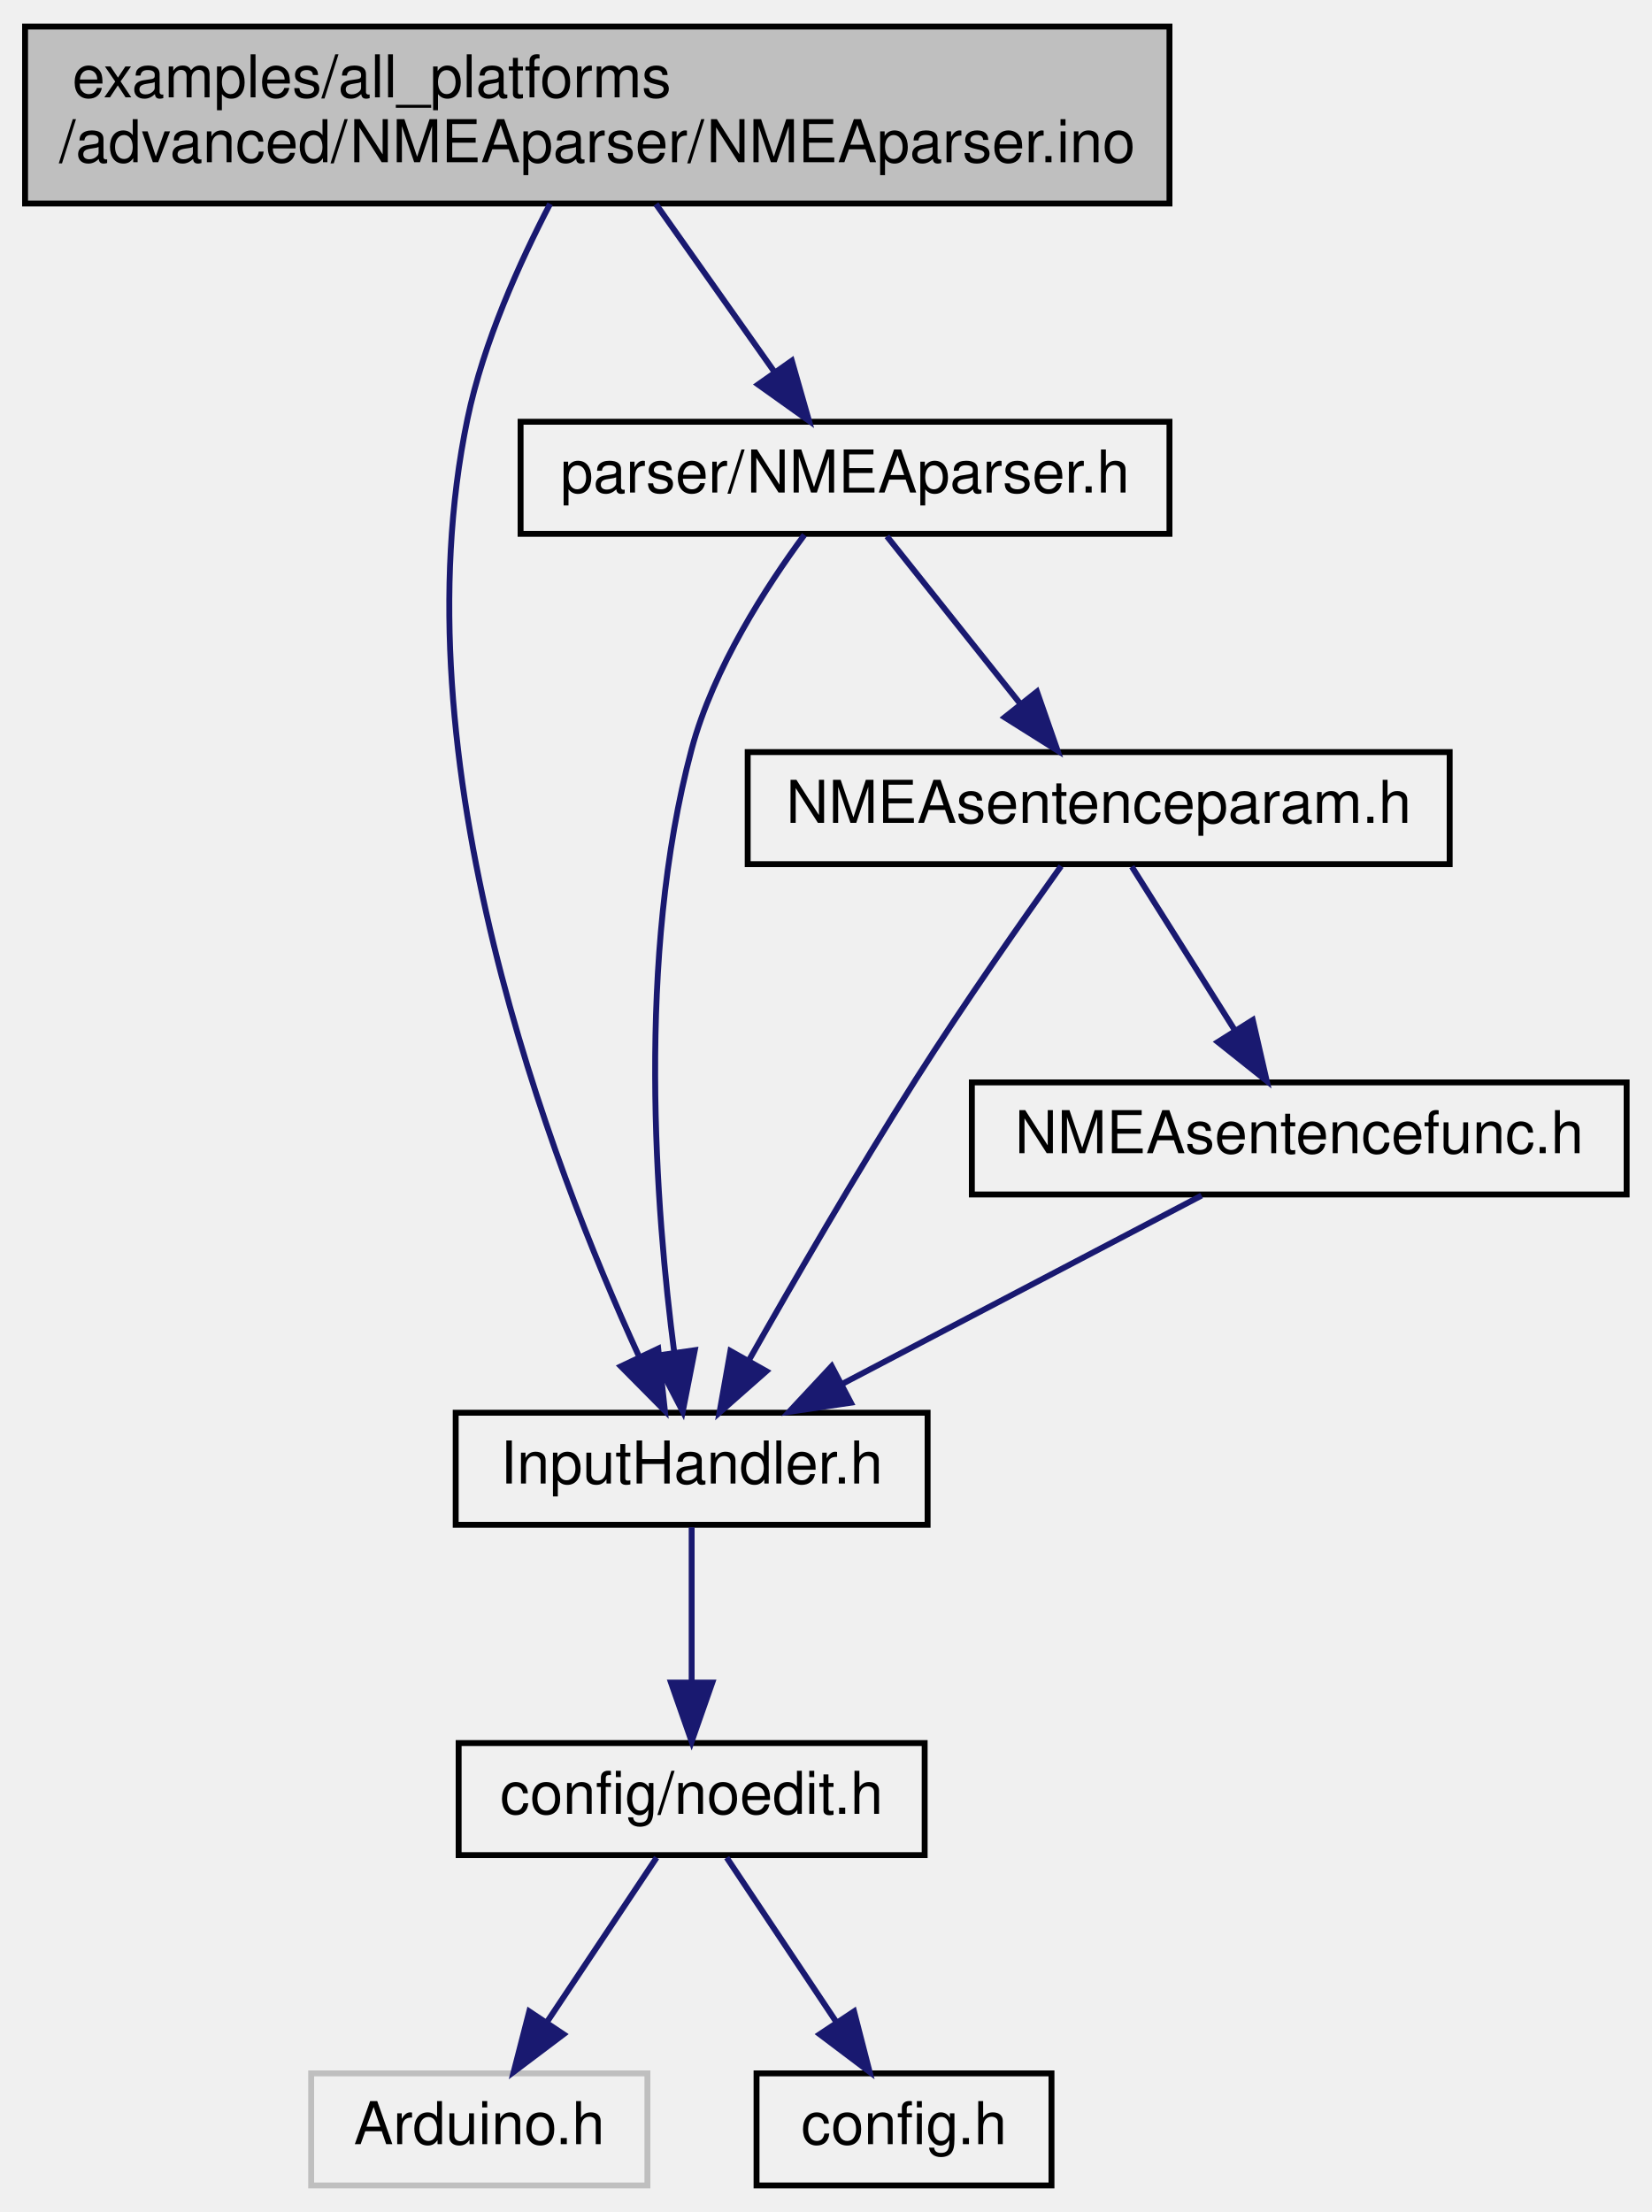
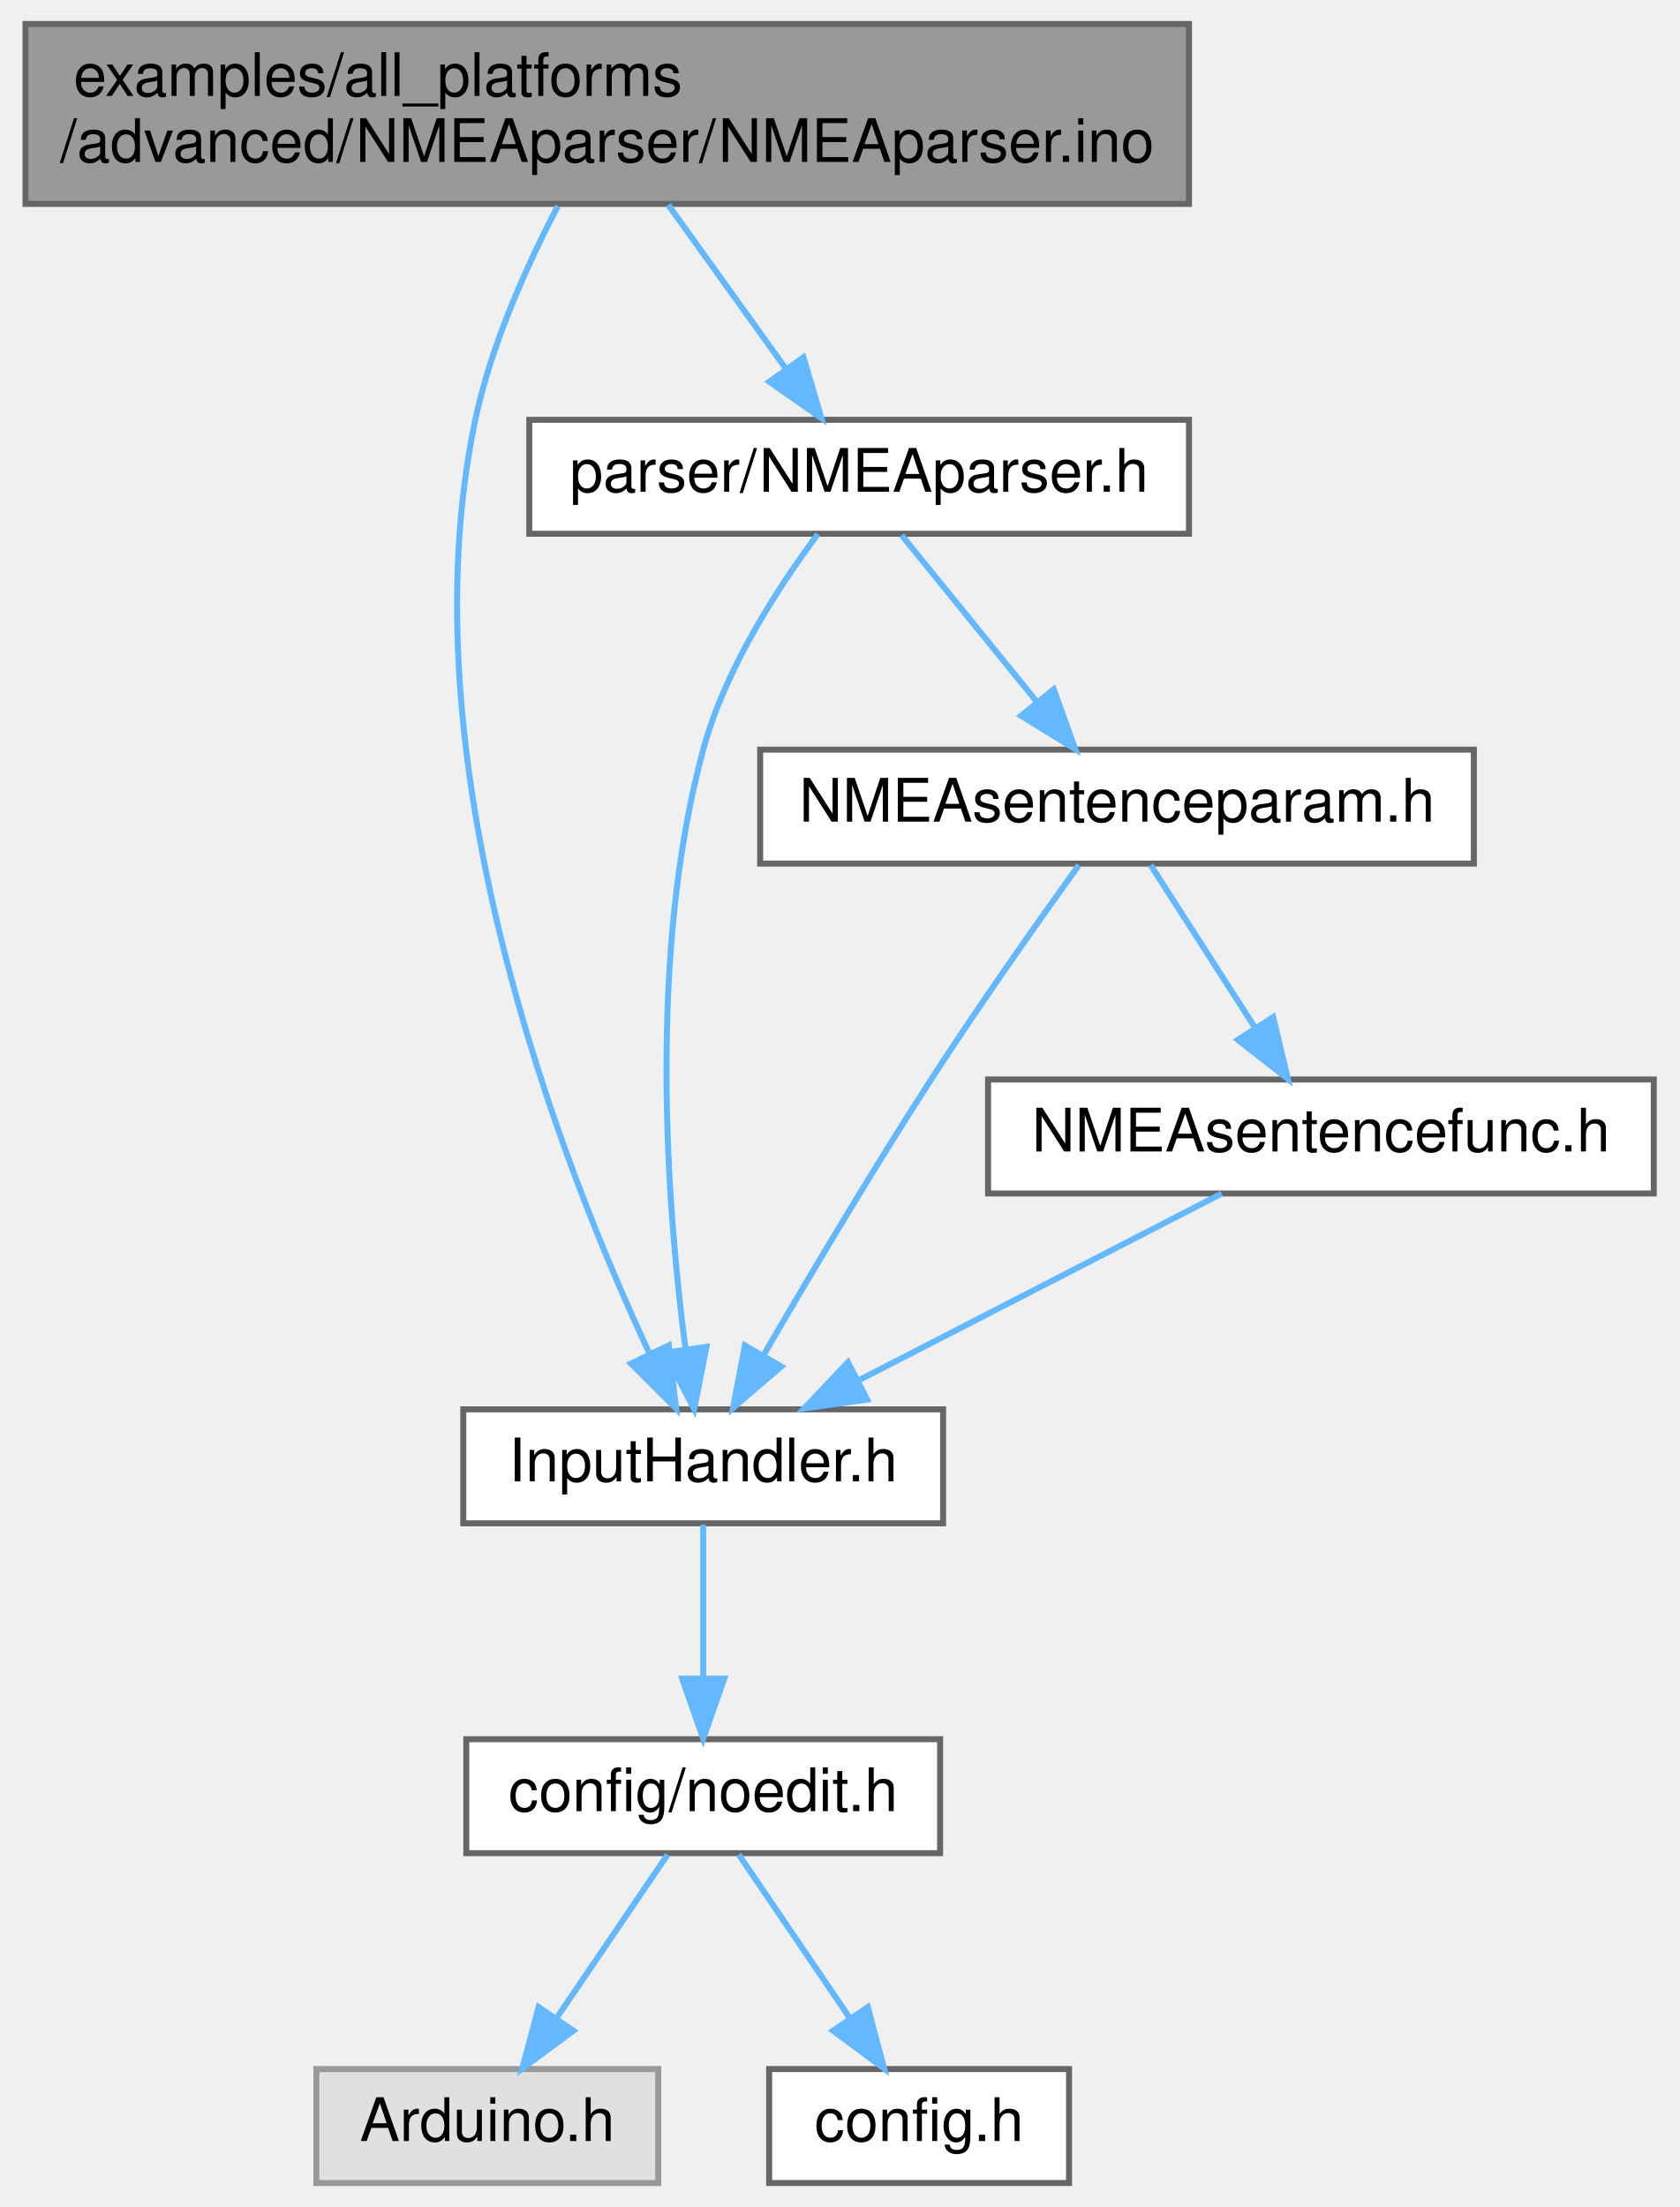
- <svg xmlns="http://www.w3.org/2000/svg" xmlns:xlink="http://www.w3.org/1999/xlink" width="280pt" height="375pt" viewBox="0.00 0.00 279.50 375.00">
-   <g id="graph0" class="graph" transform="scale(1 1) rotate(0) translate(4 371)">
+ <svg xmlns="http://www.w3.org/2000/svg" xmlns:xlink="http://www.w3.org/1999/xlink" width="280pt" height="368pt" viewBox="0.00 0.00 279.50 368.00">
+   <g id="graph0" class="graph" transform="scale(1 1) rotate(0) translate(4 364)">
    <g id="node1" class="node">
      <g id="a_node1">
        <a xlink:title="An example that demonstrates how to use InputHandler's public methods to parse NMEA 0183 sentences.">
-           <polygon fill="#bfbfbf" stroke="black" points="0,-336.5 0,-366.5 194,-366.5 194,-336.5 0,-336.5" />
-           <text text-anchor="start" x="8" y="-354.5" font-family="Helvetica,sans-Serif" font-size="10.00">examples/all_platforms</text>
-           <text text-anchor="middle" x="97" y="-343.5" font-family="Helvetica,sans-Serif" font-size="10.00">/advanced/NMEAparser/NMEAparser.ino</text>
+           <polygon fill="#999999" stroke="#666666" points="194,-360 0,-360 0,-330 194,-330 194,-360" />
+           <text text-anchor="start" x="8" y="-348" font-family="Helvetica,sans-Serif" font-size="10.00">examples/all_platforms</text>
+           <text text-anchor="middle" x="97" y="-337" font-family="Helvetica,sans-Serif" font-size="10.00">/advanced/NMEAparser/NMEAparser.ino</text>
        </a>
      </g>
    </g>
    <g id="node2" class="node">
      <g id="a_node2">
        <a xlink:href="../../df/dec/_input_handler_8h.html" target="_top" xlink:title="InputHandler library header file.">
-           <polygon fill="none" stroke="black" points="73,-112.5 73,-131.5 153,-131.5 153,-112.5 73,-112.5" />
-           <text text-anchor="middle" x="113" y="-119.5" font-family="Helvetica,sans-Serif" font-size="10.00">InputHandler.h</text>
+           <polygon fill="white" stroke="#666666" points="153,-129 73,-129 73,-110 153,-110 153,-129" />
+           <text text-anchor="middle" x="113" y="-117" font-family="Helvetica,sans-Serif" font-size="10.00">InputHandler.h</text>
        </a>
      </g>
    </g>
    <g id="edge1" class="edge">
-       <path fill="none" stroke="midnightblue" d="M89,-336.44C83.87,-326.59 77.69,-312.92 75,-300 62.9,-241.95 89.28,-173.32 103.99,-141.24" />
-       <polygon fill="midnightblue" stroke="midnightblue" points="107.33,-142.37 108.46,-131.83 101,-139.36 107.33,-142.37" />
+       <path fill="none" stroke="#63b8ff" d="M88.78,-329.66C83.7,-319.94 77.65,-306.62 75,-294 63.03,-237.07 89.34,-169.81 104.01,-138.38" />
+       <polygon fill="#63b8ff" stroke="#63b8ff" points="107.27,-139.68 108.47,-129.15 100.97,-136.64 107.27,-139.68" />
    </g>
    <g id="node6" class="node">
      <g id="a_node6">
        <a xlink:href="../../da/d60/_n_m_e_aparser_8h.html" target="_top" xlink:title="a class to assist in parsing NMEA 0183 strings">
-           <polygon fill="none" stroke="black" points="84,-280.5 84,-299.5 194,-299.5 194,-280.5 84,-280.5" />
-           <text text-anchor="middle" x="139" y="-287.5" font-family="Helvetica,sans-Serif" font-size="10.00">parser/NMEAparser.h</text>
+           <polygon fill="white" stroke="#666666" points="194,-294 84,-294 84,-275 194,-275 194,-294" />
+           <text text-anchor="middle" x="139" y="-282" font-family="Helvetica,sans-Serif" font-size="10.00">parser/NMEAparser.h</text>
        </a>
      </g>
    </g>
    <g id="edge5" class="edge">
-       <path fill="none" stroke="midnightblue" d="M106.95,-336.4C112.99,-327.84 120.74,-316.87 127.1,-307.86" />
-       <polygon fill="midnightblue" stroke="midnightblue" points="129.98,-309.85 132.89,-299.66 124.26,-305.81 129.98,-309.85" />
+       <path fill="none" stroke="#63b8ff" d="M107.17,-329.84C113.08,-321.61 120.56,-311.18 126.79,-302.51" />
+       <polygon fill="#63b8ff" stroke="#63b8ff" points="129.72,-304.43 132.71,-294.27 124.03,-300.35 129.72,-304.43" />
    </g>
    <g id="node3" class="node">
      <g id="a_node3">
        <a xlink:href="../../da/dc7/noedit_8h.html" target="_top" xlink:title="InputHandler library C includes, do not edit.">
-           <polygon fill="none" stroke="black" points="73.5,-56.5 73.5,-75.5 152.5,-75.5 152.5,-56.5 73.5,-56.5" />
-           <text text-anchor="middle" x="113" y="-63.5" font-family="Helvetica,sans-Serif" font-size="10.00">config/noedit.h</text>
+           <polygon fill="white" stroke="#666666" points="152.5,-74 73.5,-74 73.5,-55 152.5,-55 152.5,-74" />
+           <text text-anchor="middle" x="113" y="-62" font-family="Helvetica,sans-Serif" font-size="10.00">config/noedit.h</text>
        </a>
      </g>
    </g>
    <g id="edge2" class="edge">
-       <path fill="none" stroke="midnightblue" d="M113,-112.08C113,-105.01 113,-94.86 113,-85.99" />
-       <polygon fill="midnightblue" stroke="midnightblue" points="116.5,-85.75 113,-75.75 109.5,-85.75 116.5,-85.75" />
+       <path fill="none" stroke="#63b8ff" d="M113,-109.75C113,-102.8 113,-92.85 113,-84.13" />
+       <polygon fill="#63b8ff" stroke="#63b8ff" points="116.5,-84.09 113,-74.09 109.5,-84.09 116.5,-84.09" />
    </g>
    <g id="node4" class="node">
      <g id="a_node4">
        <a xlink:title=" ">
-           <polygon fill="none" stroke="#bfbfbf" points="48.5,-0.5 48.5,-19.5 105.5,-19.5 105.5,-0.5 48.5,-0.5" />
-           <text text-anchor="middle" x="77" y="-7.5" font-family="Helvetica,sans-Serif" font-size="10.00">Arduino.h</text>
+           <polygon fill="#e0e0e0" stroke="#999999" points="105.5,-19 48.5,-19 48.5,0 105.5,0 105.5,-19" />
+           <text text-anchor="middle" x="77" y="-7" font-family="Helvetica,sans-Serif" font-size="10.00">Arduino.h</text>
        </a>
      </g>
    </g>
    <g id="edge3" class="edge">
-       <path fill="none" stroke="midnightblue" d="M107.06,-56.08C102.02,-48.53 94.66,-37.49 88.49,-28.23" />
-       <polygon fill="midnightblue" stroke="midnightblue" points="91.29,-26.13 82.83,-19.75 85.47,-30.01 91.29,-26.13" />
+       <path fill="none" stroke="#63b8ff" d="M107.06,-54.75C102.02,-47.34 94.66,-36.5 88.49,-27.41" />
+       <polygon fill="#63b8ff" stroke="#63b8ff" points="91.35,-25.39 82.83,-19.09 85.56,-29.33 91.35,-25.39" />
    </g>
    <g id="node5" class="node">
      <g id="a_node5">
        <a xlink:href="../../db/d16/config_8h.html" target="_top" xlink:title="InputHandler library user configurable items.">
-           <polygon fill="none" stroke="black" points="124,-0.5 124,-19.5 174,-19.5 174,-0.5 124,-0.5" />
-           <text text-anchor="middle" x="149" y="-7.5" font-family="Helvetica,sans-Serif" font-size="10.00">config.h</text>
+           <polygon fill="white" stroke="#666666" points="174,-19 124,-19 124,0 174,0 174,-19" />
+           <text text-anchor="middle" x="149" y="-7" font-family="Helvetica,sans-Serif" font-size="10.00">config.h</text>
        </a>
      </g>
    </g>
    <g id="edge4" class="edge">
-       <path fill="none" stroke="midnightblue" d="M118.94,-56.08C123.98,-48.53 131.34,-37.49 137.51,-28.23" />
-       <polygon fill="midnightblue" stroke="midnightblue" points="140.53,-30.01 143.17,-19.75 134.71,-26.13 140.53,-30.01" />
+       <path fill="none" stroke="#63b8ff" d="M118.94,-54.75C123.98,-47.34 131.34,-36.5 137.51,-27.41" />
+       <polygon fill="#63b8ff" stroke="#63b8ff" points="140.44,-29.33 143.17,-19.09 134.65,-25.39 140.44,-29.33" />
    </g>
    <g id="edge6" class="edge">
-       <path fill="none" stroke="midnightblue" d="M132.11,-280.32C125.73,-271.68 116.69,-257.77 113,-244 103.56,-208.79 106.92,-165.72 110.06,-141.62" />
-       <polygon fill="midnightblue" stroke="midnightblue" points="113.53,-142.1 111.49,-131.71 106.6,-141.11 113.53,-142.1" />
+       <path fill="none" stroke="#63b8ff" d="M132.11,-274.93C125.73,-266.4 116.69,-252.65 113,-239 103.71,-204.7 106.96,-162.74 110.05,-139.07" />
+       <polygon fill="#63b8ff" stroke="#63b8ff" points="113.54,-139.43 111.5,-129.03 106.61,-138.43 113.54,-139.43" />
    </g>
    <g id="node7" class="node">
      <g id="a_node7">
        <a xlink:href="../../da/dff/_n_m_e_asentenceparam_8h.html" target="_top" xlink:title="NMEA 0183 sentence CommandParameters structs.">
-           <polygon fill="none" stroke="black" points="122.5,-224.5 122.5,-243.5 241.5,-243.5 241.5,-224.5 122.5,-224.5" />
-           <text text-anchor="middle" x="182" y="-231.5" font-family="Helvetica,sans-Serif" font-size="10.00">NMEAsentenceparam.h</text>
+           <polygon fill="white" stroke="#666666" points="241.5,-239 122.5,-239 122.5,-220 241.5,-220 241.5,-239" />
+           <text text-anchor="middle" x="182" y="-227" font-family="Helvetica,sans-Serif" font-size="10.00">NMEAsentenceparam.h</text>
        </a>
      </g>
    </g>
    <g id="edge7" class="edge">
-       <path fill="none" stroke="midnightblue" d="M146.1,-280.08C152.24,-272.38 161.27,-261.03 168.74,-251.65" />
-       <polygon fill="midnightblue" stroke="midnightblue" points="171.54,-253.75 175.03,-243.75 166.06,-249.39 171.54,-253.75" />
+       <path fill="none" stroke="#63b8ff" d="M146.1,-274.75C152.17,-267.26 161.09,-256.28 168.51,-247.13" />
+       <polygon fill="#63b8ff" stroke="#63b8ff" points="171.45,-249.06 175.03,-239.09 166.01,-244.65 171.45,-249.06" />
    </g>
    <g id="edge8" class="edge">
-       <path fill="none" stroke="midnightblue" d="M175.63,-224.17C169.22,-215.19 159.14,-200.81 151,-188 140.94,-172.18 130.23,-153.68 122.75,-140.47" />
-       <polygon fill="midnightblue" stroke="midnightblue" points="125.67,-138.54 117.72,-131.53 119.57,-141.97 125.67,-138.54" />
+       <path fill="none" stroke="#63b8ff" d="M175.64,-219.76C169.24,-210.87 159.18,-196.65 151,-184 141.11,-168.7 130.51,-150.86 123.03,-137.99" />
+       <polygon fill="#63b8ff" stroke="#63b8ff" points="126.01,-136.15 117.98,-129.24 119.95,-139.65 126.01,-136.15" />
    </g>
    <g id="node8" class="node">
      <g id="a_node8">
        <a xlink:href="../../d2/d20/_n_m_e_asentencefunc_8h.html" target="_top" xlink:title="NMEA 0183 sentence functions.">
-           <polygon fill="none" stroke="black" points="160.5,-168.5 160.5,-187.5 271.5,-187.5 271.5,-168.5 160.5,-168.5" />
-           <text text-anchor="middle" x="216" y="-175.5" font-family="Helvetica,sans-Serif" font-size="10.00">NMEAsentencefunc.h</text>
+           <polygon fill="white" stroke="#666666" points="271.5,-184 160.5,-184 160.5,-165 271.5,-165 271.5,-184" />
+           <text text-anchor="middle" x="216" y="-172" font-family="Helvetica,sans-Serif" font-size="10.00">NMEAsentencefunc.h</text>
        </a>
      </g>
    </g>
    <g id="edge9" class="edge">
-       <path fill="none" stroke="midnightblue" d="M187.61,-224.08C192.37,-216.53 199.32,-205.49 205.15,-196.23" />
-       <polygon fill="midnightblue" stroke="midnightblue" points="208.12,-198.08 210.49,-187.75 202.2,-194.35 208.12,-198.08" />
+       <path fill="none" stroke="#63b8ff" d="M187.61,-219.75C192.32,-212.42 199.17,-201.73 204.97,-192.7" />
+       <polygon fill="#63b8ff" stroke="#63b8ff" points="208.04,-194.4 210.49,-184.09 202.14,-190.62 208.04,-194.4" />
    </g>
    <g id="edge10" class="edge">
-       <path fill="none" stroke="midnightblue" d="M199.45,-168.32C183.01,-159.7 157.57,-146.36 138.53,-136.39" />
-       <polygon fill="midnightblue" stroke="midnightblue" points="139.99,-133.2 129.51,-131.65 136.74,-139.4 139.99,-133.2" />
+       <path fill="none" stroke="#63b8ff" d="M199.45,-164.98C183.11,-156.57 157.87,-143.59 138.87,-133.81" />
+       <polygon fill="#63b8ff" stroke="#63b8ff" points="140.34,-130.63 129.85,-129.17 137.14,-136.86 140.34,-130.63" />
    </g>
  </g>
</svg>
